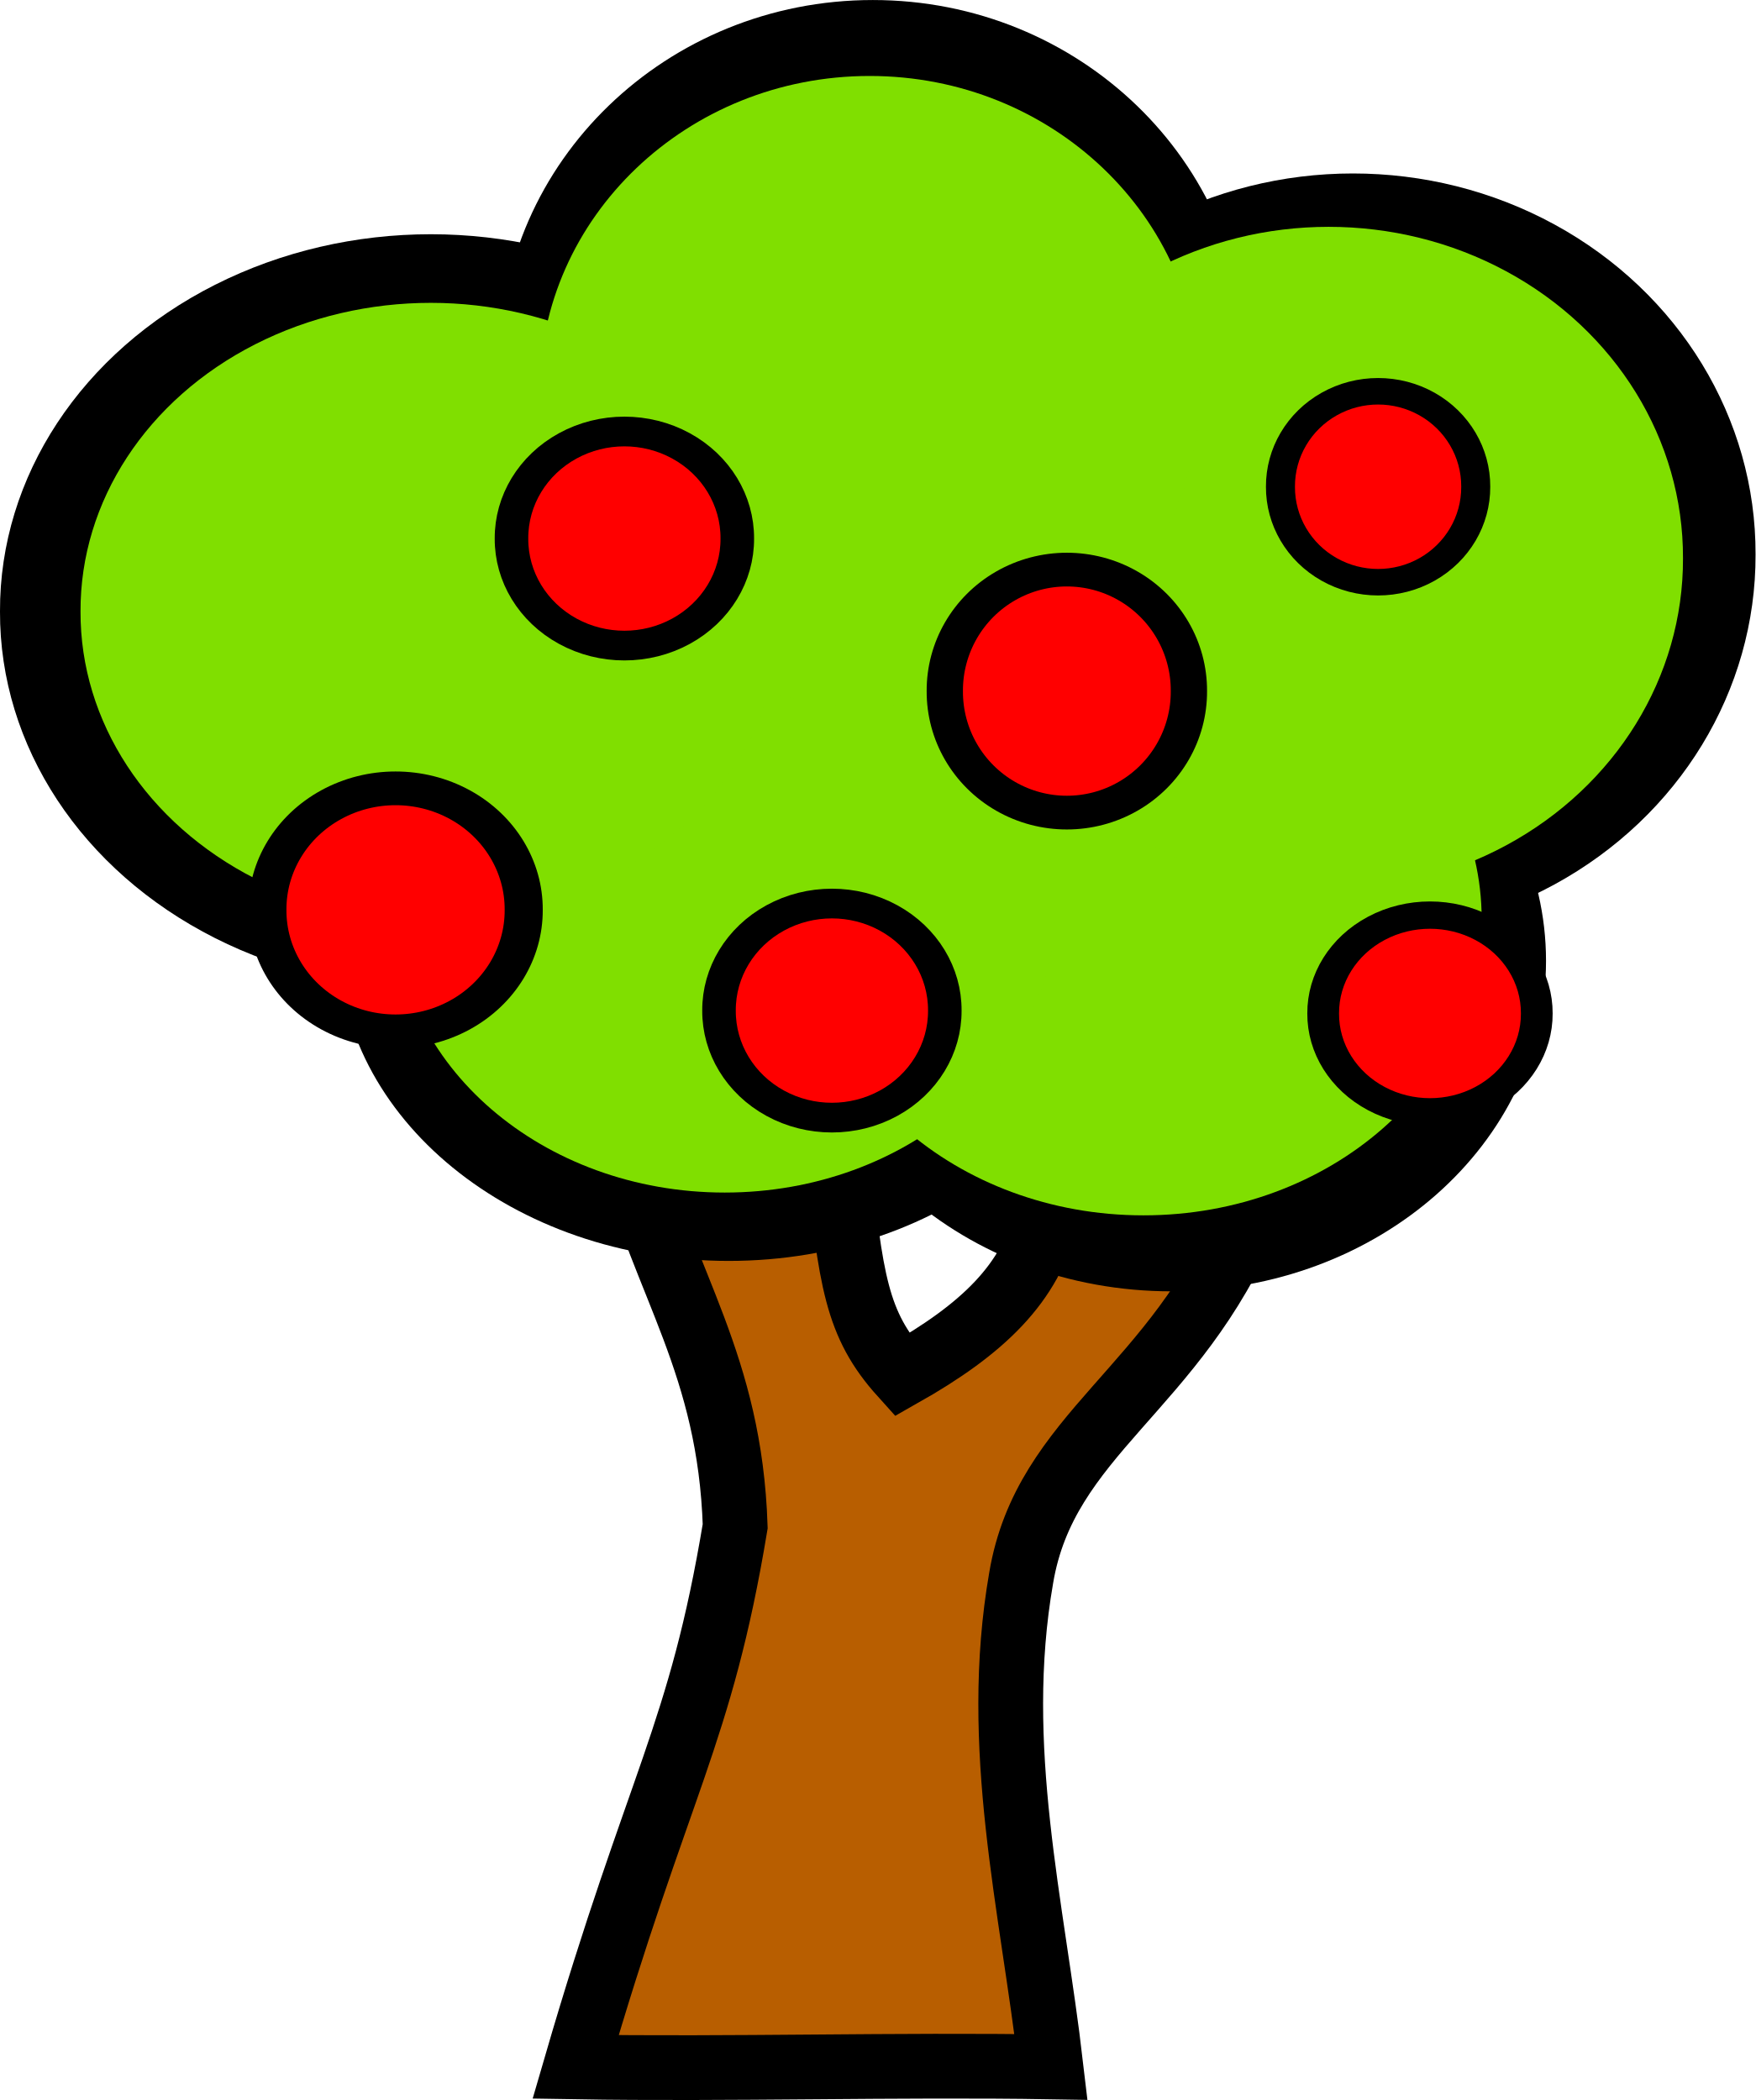
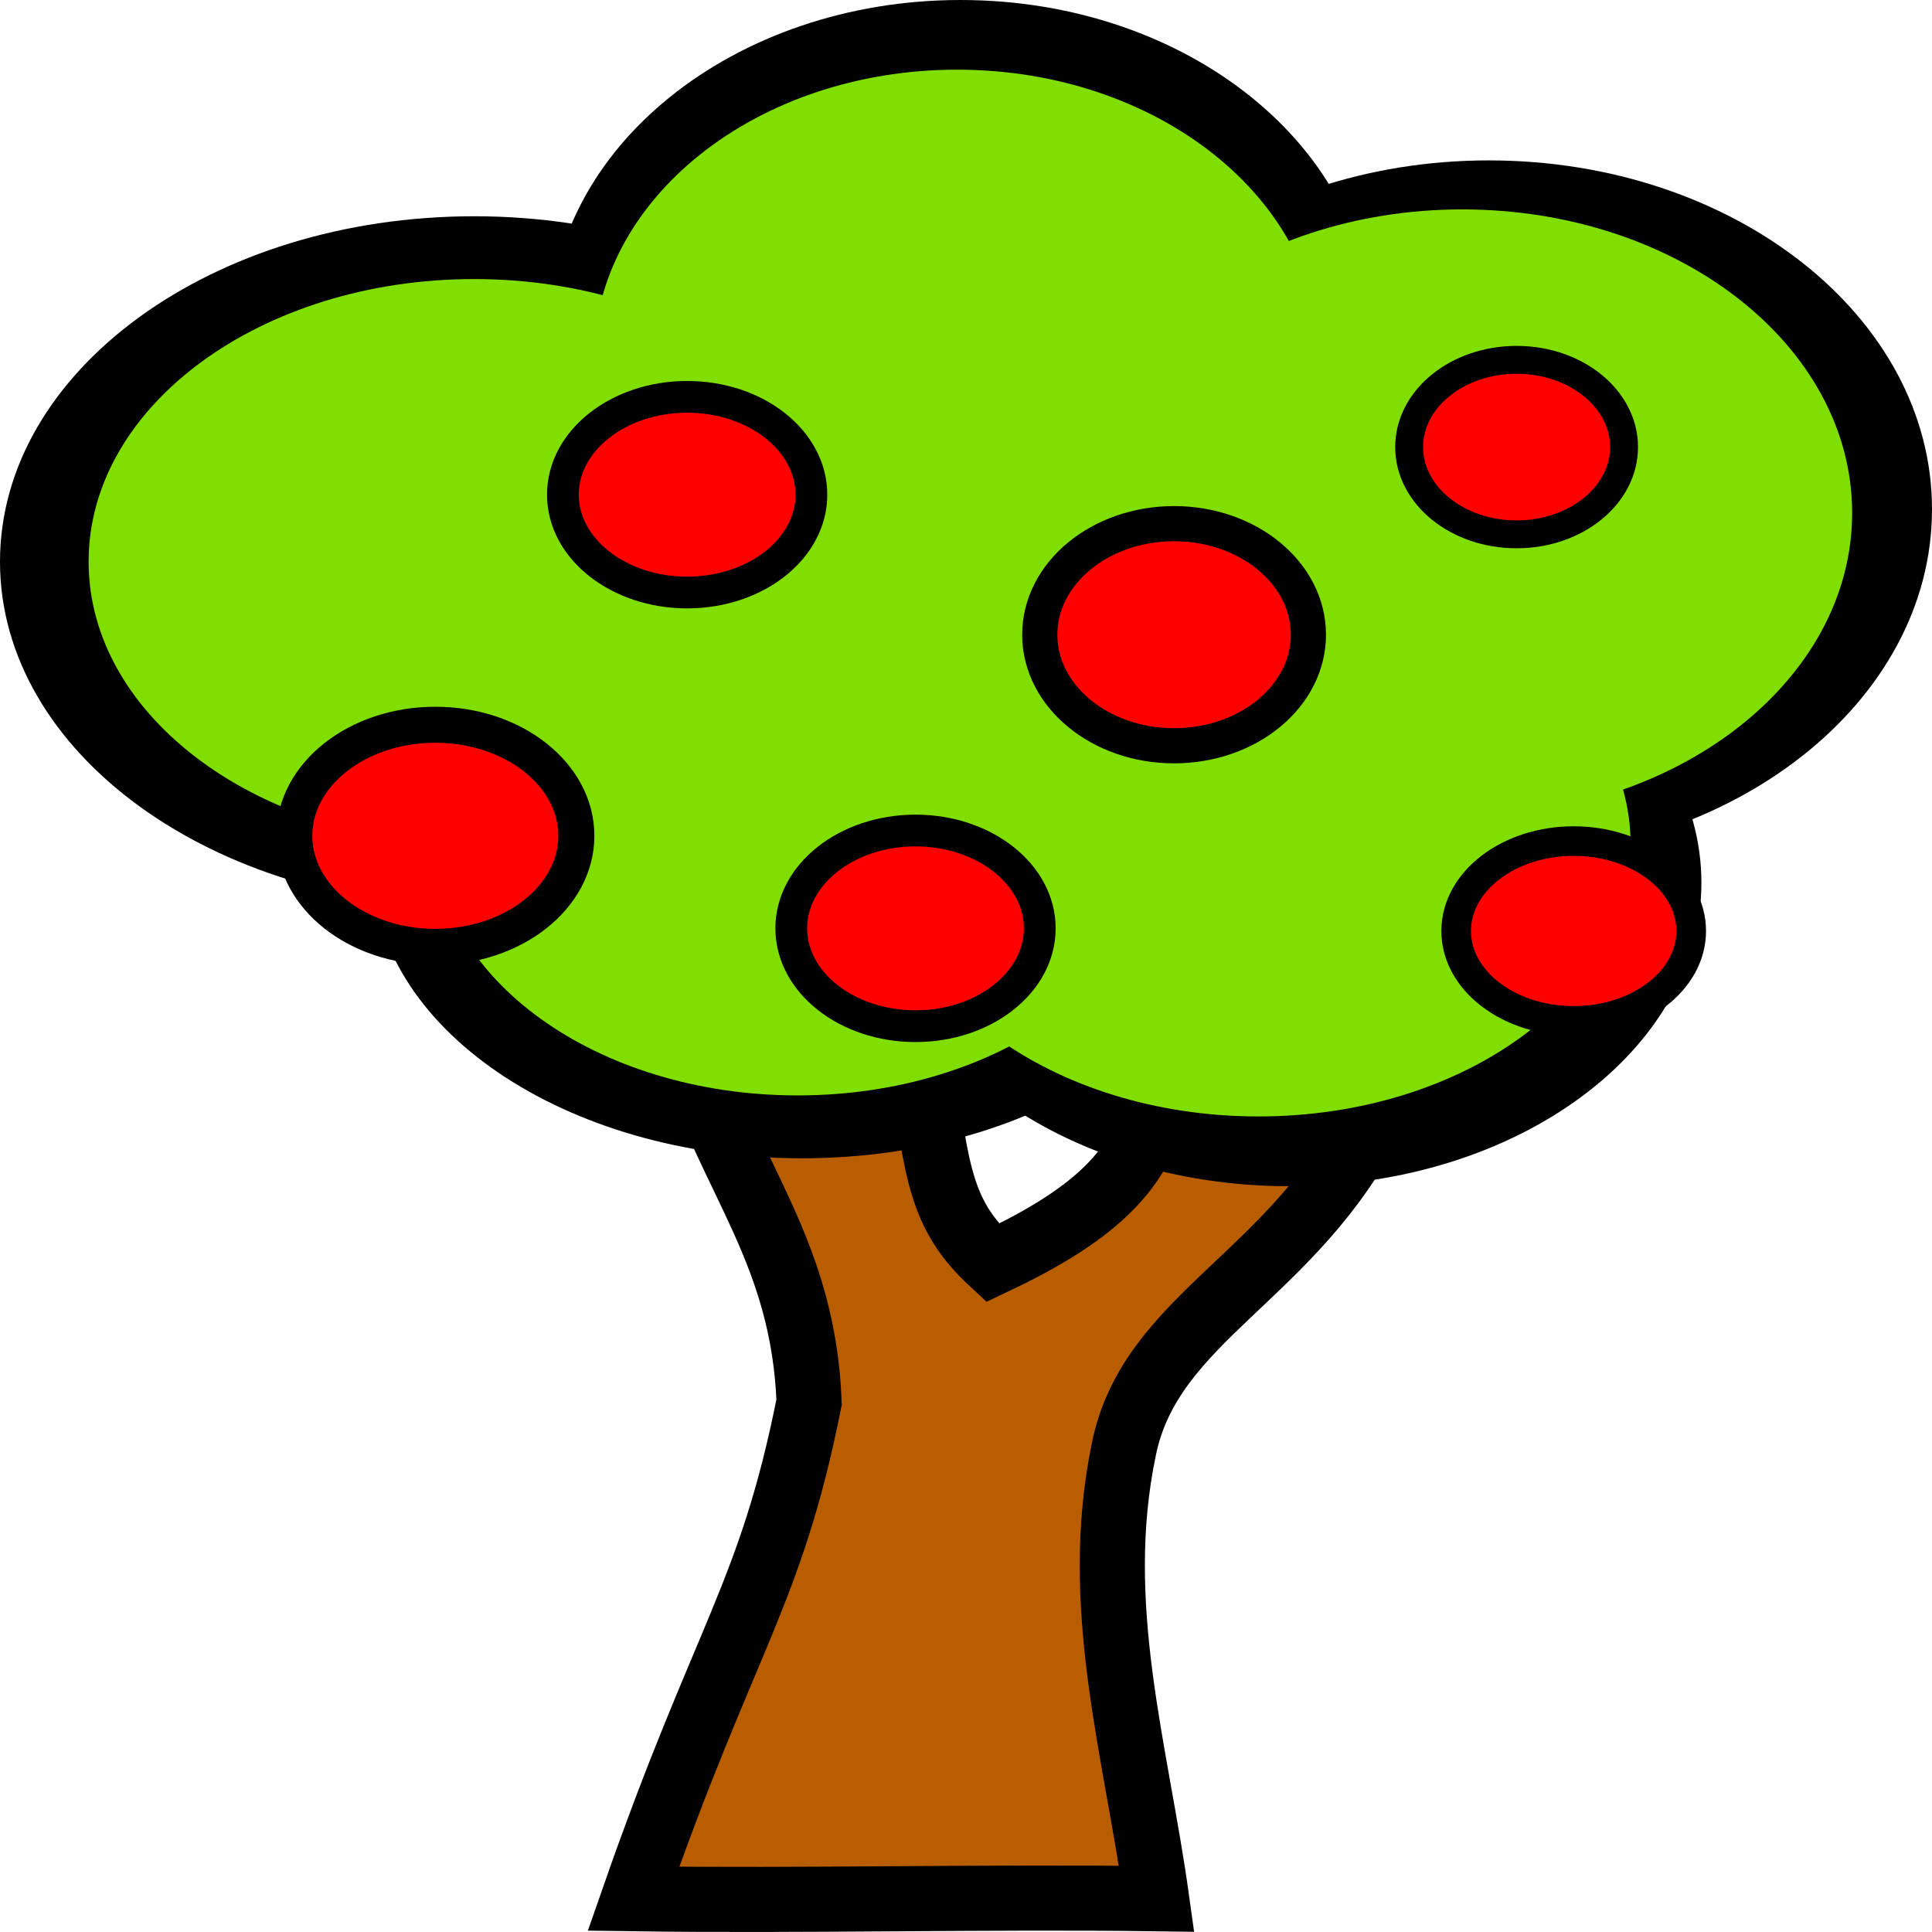
- <svg xmlns="http://www.w3.org/2000/svg" id="svg602" space="preserve" viewBox="0 0 670.93 802.78" version="1.0" width="100%" height="100%">
+ <svg xmlns="http://www.w3.org/2000/svg" id="svg602" space="preserve" viewBox="0 0 160 160" version="1.0" width="160" height="160">
  <defs id="defs24" />
-   <path transform="matrix(1.717309,0,0,1.610126,-102.2015,-415.5397)" d="m 251.271,403.247 a 95.88,89.267 0 1 1 -191.759,0 95.88,89.267 0 1 1 191.759,0 z" style="fill:#000000;fill-rule:evenodd" id="path623" />
-   <path transform="matrix(1.579774,0,0,1.507896,-105.1507,-350.4667)" d="m 368.089,323.898 a 90.369,91.471 0 1 1 -180.738,0 90.369,91.471 0 1 1 180.738,0 z" style="fill:#000000;fill-rule:evenodd" id="path624" />
-   <path transform="matrix(1.586755,0,0,1.51422,-332.8036,-452.0448)" d="m 632.585,438.513 a 96.982,95.88 0 1 1 -193.963,0 96.982,95.88 0 1 1 193.963,0 z" style="fill:#000000;fill-rule:evenodd" id="path625" />
-   <path d="m 240.056,438.465 c 26.669,0.962 53.339,1.937 80.008,2.898 5.138,48.401 7.191,64.856 24.631,84.208 30.774,-17.416 49.234,-34.845 55.391,-60.969 0,0 120.026,-17.429 76.936,0 -27.689,66.779 -77.517,83.459 -86.747,138.632 -11.282,64.856 4.212,124.953 11.403,186.897 -57.458,-0.962 -124.229,0.975 -181.687,0 31.808,-109.371 47.66,-126.371 60.995,-206.706 -2.053,-61.944 -26.576,-91.724 -40.93,-144.96 z" style="fill:#b85e00;fill-rule:evenodd;stroke:#000000;stroke-width:24.752" id="path628" />
-   <path transform="matrix(1.651683,0,0,1.475488,-34.57064,-348.7488)" d="m 279.924,480.391 a 90.369,82.655 0 1 1 -180.738,0 90.369,82.655 0 1 1 180.738,0 z" style="fill:#000000;fill-rule:evenodd" id="path626" />
-   <path transform="matrix(1.545844,0,0,1.469428,-158.7199,-314.2778)" d="m 484.908,463.86 a 92.573,85.961 0 1 1 -185.147,0 92.573,85.961 0 1 1 185.147,0 z" style="fill:#000000;fill-rule:evenodd" id="path627" />
-   <path transform="matrix(1.3963,0,0,1.3174,-110.7976,-259.7374)" d="m 484.908,463.86 a 92.573,85.961 0 1 1 -185.147,0 92.573,85.961 0 1 1 185.147,0 z" style="fill:#80df00;fill-rule:evenodd" id="path610" />
-   <path transform="matrix(1.3963,0,0,1.3174,12.30734,-285.8712)" d="m 279.924,480.391 a 90.369,82.655 0 1 1 -180.738,0 90.369,82.655 0 1 1 180.738,0 z" style="fill:#80df00;fill-rule:evenodd" id="path611" />
-   <path transform="matrix(1.3963,0,0,1.3174,-52.32319,-297.4862)" d="m 251.271,403.247 a 95.88,89.267 0 1 1 -191.759,0 95.88,89.267 0 1 1 191.759,0 z" style="fill:#80df00;fill-rule:evenodd" id="path612" />
-   <path transform="matrix(1.3963,0,0,1.3174,-240.0571,-364.2718)" d="m 632.585,438.513 a 96.982,95.88 0 1 1 -193.963,0 96.982,95.88 0 1 1 193.963,0 z" style="fill:#80df00;fill-rule:evenodd" id="path613" />
-   <path transform="matrix(1.3963,0,0,1.3174,-55.40064,-277.1601)" d="m 368.089,323.898 a 90.369,91.471 0 1 1 -180.738,0 90.369,91.471 0 1 1 180.738,0 z" style="fill:#80df00;fill-rule:evenodd" id="path609" />
-   <path transform="matrix(1.274878,0,0,1.129196,-10.67156,-339.7194)" d="m 165.371,608.867 a 38.42,40.925 0 1 1 -76.839,0 38.42,40.925 0 1 1 76.839,0 z" style="fill:#ff0000;fill-rule:evenodd;stroke:#000000;stroke-width:11.417;fill-opacity:1" id="path629" />
-   <path transform="matrix(1.123114,0,0,0.9947687,175.3659,-219.3604)" d="m 165.371,608.867 a 38.42,40.925 0 1 1 -76.839,0 38.42,40.925 0 1 1 76.839,0 z" style="fill:#ff0000;fill-rule:evenodd;stroke:#000000;stroke-width:11.417" id="path630" />
-   <path transform="matrix(1.062403,0,0,0.9141175,411.6477,-169.1516)" d="m 165.371,608.867 a 38.42,40.925 0 1 1 -76.839,0 38.42,40.925 0 1 1 76.839,0 z" style="fill:#ff0000;fill-rule:evenodd;stroke:#000000;stroke-width:11.417" id="path631" />
-   <path transform="matrix(1.123114,0,0,0.9947687,96.05602,-399.8099)" d="m 165.371,608.867 a 38.42,40.925 0 1 1 -76.839,0 38.42,40.925 0 1 1 76.839,0 z" style="fill:#ff0000;fill-rule:evenodd;stroke:#000000;stroke-width:11.417" id="path632" />
-   <path transform="matrix(1.214167,0,0,1.129196,253.6005,-423.3387)" d="m 165.371,608.867 a 38.42,40.925 0 1 1 -76.839,0 38.42,40.925 0 1 1 76.839,0 z" style="fill:#ff0000;fill-rule:evenodd;stroke:#000000;stroke-width:11.417" id="path633" />
-   <path transform="matrix(0.9713361,0,0,0.8872294,403.3816,-354.1357)" d="m 165.371,608.867 a 38.42,40.925 0 1 1 -76.839,0 38.42,40.925 0 1 1 76.839,0 z" style="fill:#ff0000;fill-rule:evenodd;stroke:#000000;stroke-width:11.417" id="path635" />
+   <ellipse style="fill:#000000;fill-rule:evenodd;stroke-width:0.362" id="path623" cx="39.265" cy="46.516" rx="39.265" ry="28.606" />
+   <ellipse style="fill:#000000;fill-rule:evenodd;stroke-width:0.336" id="path624" cx="79.549" cy="27.451" rx="34.044" ry="27.451" />
+   <ellipse style="fill:#000000;fill-rule:evenodd;stroke-width:0.338" id="path625" cx="123.303" cy="42.177" rx="36.697" ry="28.894" />
+   <path d="m 57.246,87.26 c 6.36,0.19 12.719,0.38 19.079,0.569 1.225,9.64 1.715,12.916 5.874,16.762 7.339,-3.466 11.741,-6.933 13.209,-12.137 0,0 28.622,-3.466 18.347,0 -6.603,13.296 -18.485,16.612 -20.686,27.59 -2.69,12.916 1.004,24.873 2.719,37.2 -13.702,-0.19 -29.624,0.2 -43.326,0 7.585,-21.767 11.365,-25.153 14.545,-41.136 C 66.517,103.782 60.669,97.849 57.246,87.26 Z" style="fill:#b85e00;fill-rule:evenodd;stroke:#000000;stroke-width:5.392" id="path628" />
+   <ellipse style="fill:#000000;fill-rule:evenodd;stroke-width:0.34" id="path626" cx="66.417" cy="71.653" rx="35.594" ry="24.272" />
+   <ellipse style="fill:#000000;fill-rule:evenodd;stroke-width:0.328" id="path627" cx="106.778" cy="73.097" rx="34.125" ry="25.139" />
+   <ellipse style="fill:#80df00;fill-rule:evenodd;stroke-width:0.295" id="path610" cx="104.215" cy="69.921" rx="30.824" ry="22.538" />
+   <ellipse style="fill:#80df00;fill-rule:evenodd;stroke-width:0.295" id="path611" cx="66.051" cy="69.047" rx="30.09" ry="21.671" />
+   <ellipse style="fill:#80df00;fill-rule:evenodd;stroke-width:0.295" id="path612" cx="39.264" cy="46.516" rx="31.925" ry="23.405" />
+   <ellipse style="fill:#80df00;fill-rule:evenodd;stroke-width:0.295" id="path613" cx="121.095" cy="42.481" rx="32.292" ry="25.139" />
+   <ellipse style="fill:#80df00;fill-rule:evenodd;stroke-width:0.295" id="path609" cx="79.262" cy="29.753" rx="30.09" ry="23.983" />
+   <ellipse style="fill:#ff0000;fill-opacity:1;fill-rule:evenodd;stroke:#000000;stroke-width:2.984" id="path629" cx="36.051" cy="69.218" rx="11.68" ry="9.197" />
+   <ellipse style="fill:#ff0000;fill-rule:evenodd;stroke:#000000;stroke-width:2.629" id="path630" cx="75.82" cy="76.882" rx="10.29" ry="8.102" />
+   <ellipse style="fill:#ff0000;fill-rule:evenodd;stroke:#000000;stroke-width:2.451" id="path631" cx="130.327" cy="77.1" rx="9.733" ry="7.445" />
+   <ellipse style="fill:#ff0000;fill-rule:evenodd;stroke:#000000;stroke-width:2.629" id="path632" cx="56.907" cy="40.967" rx="10.29" ry="8.102" />
+   <ellipse style="fill:#ff0000;fill-rule:evenodd;stroke:#000000;stroke-width:2.912" id="path633" cx="97.233" cy="52.564" rx="11.124" ry="9.197" />
+   <ellipse style="fill:#ff0000;fill-rule:evenodd;stroke:#000000;stroke-width:2.309" id="path635" cx="125.599" cy="37.026" rx="8.899" ry="7.226" />
</svg>
